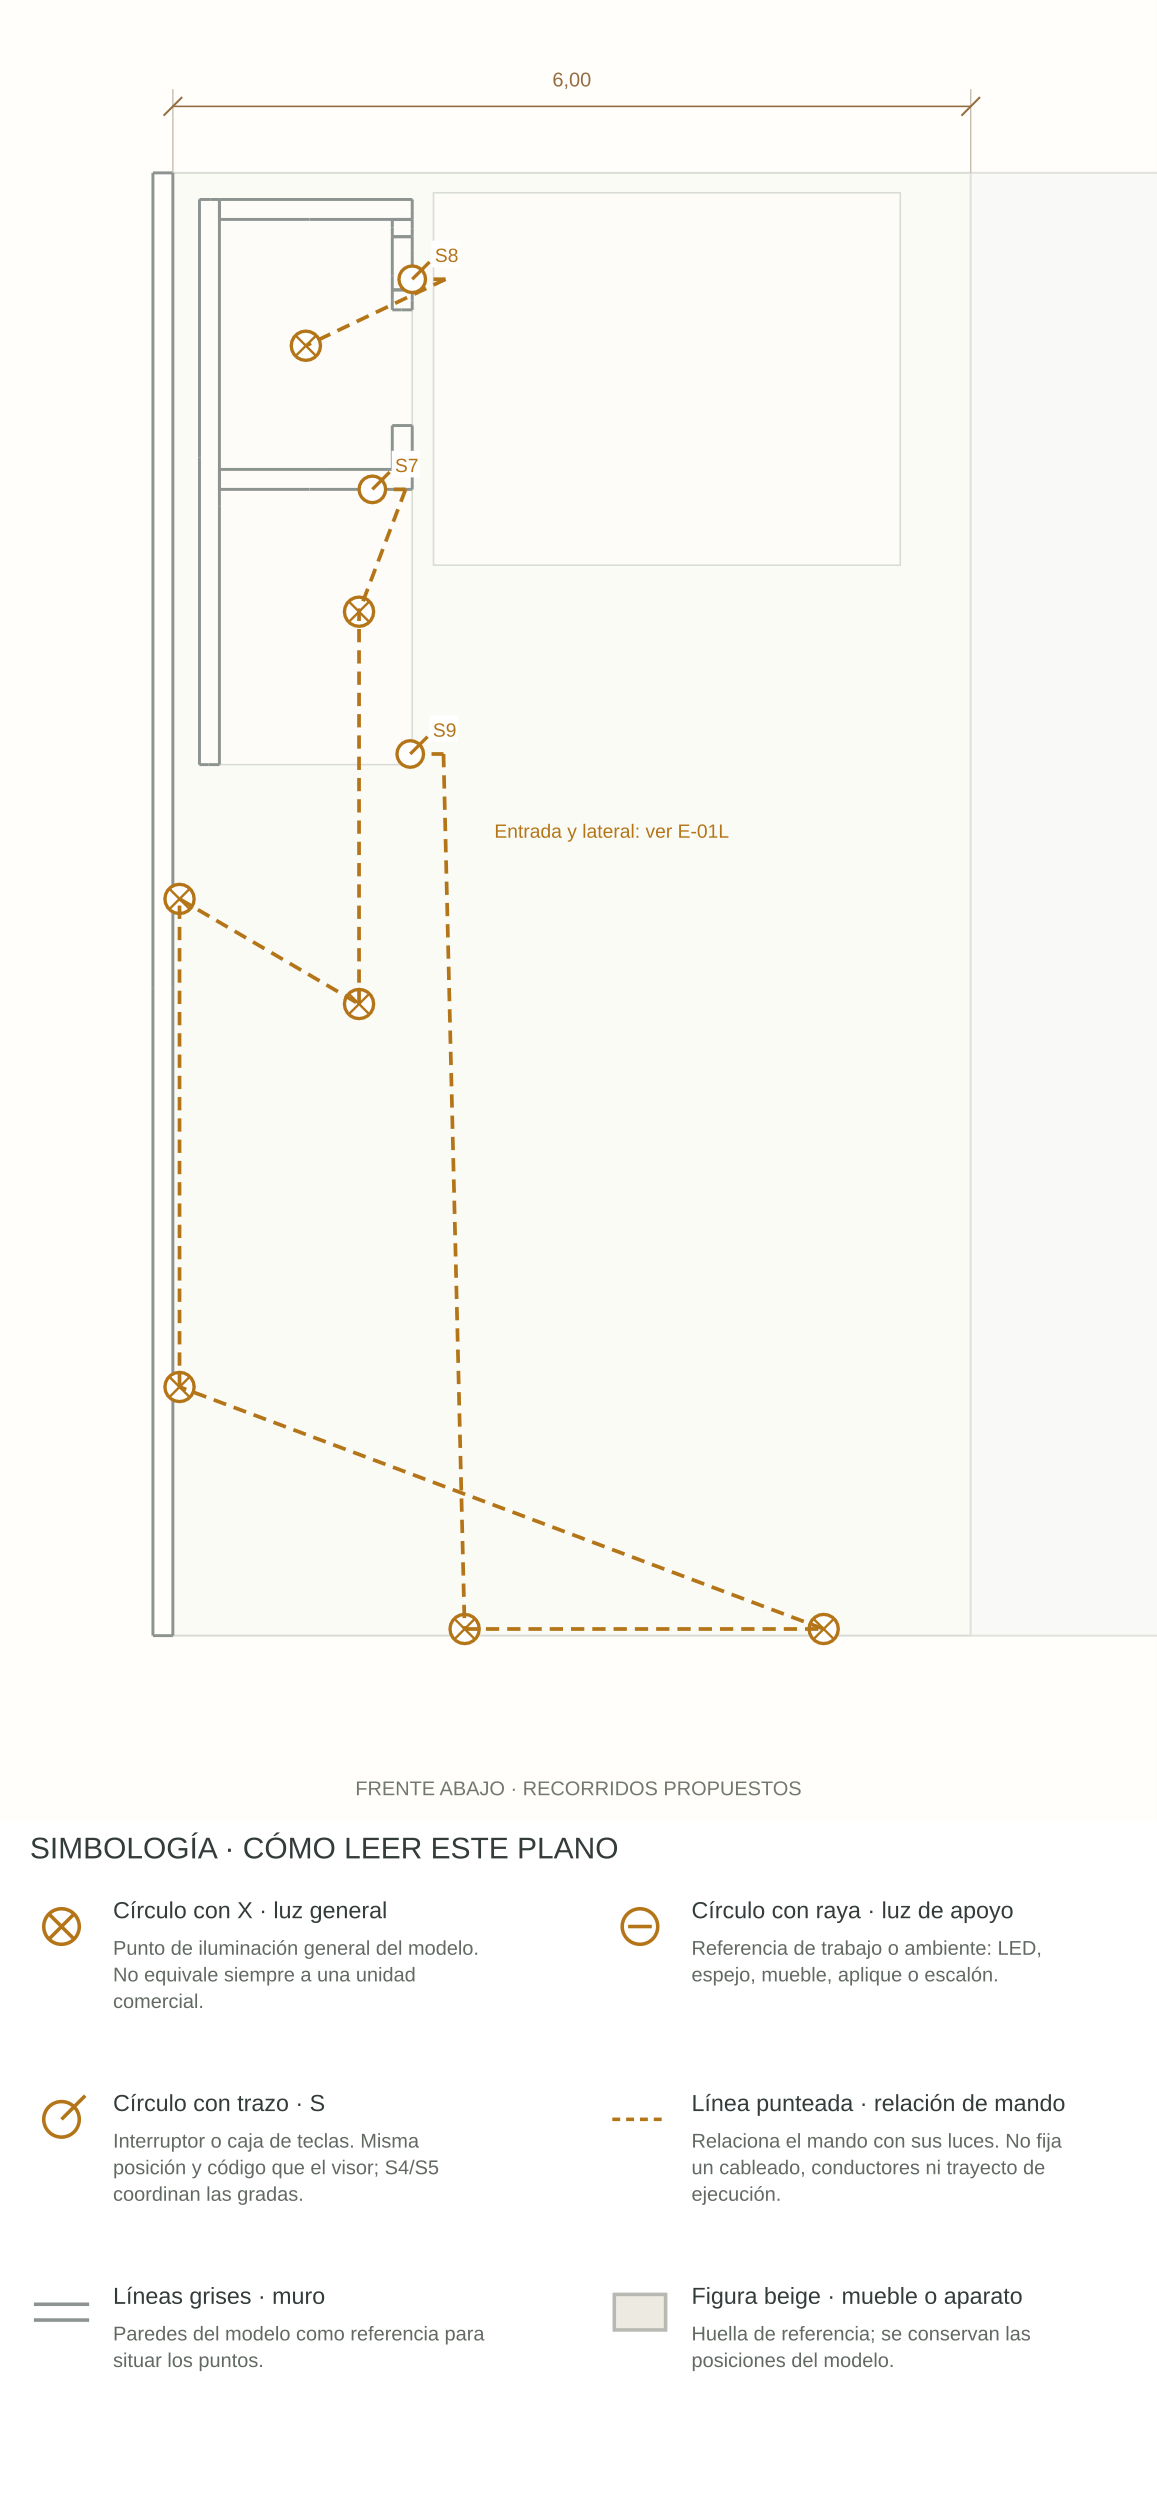
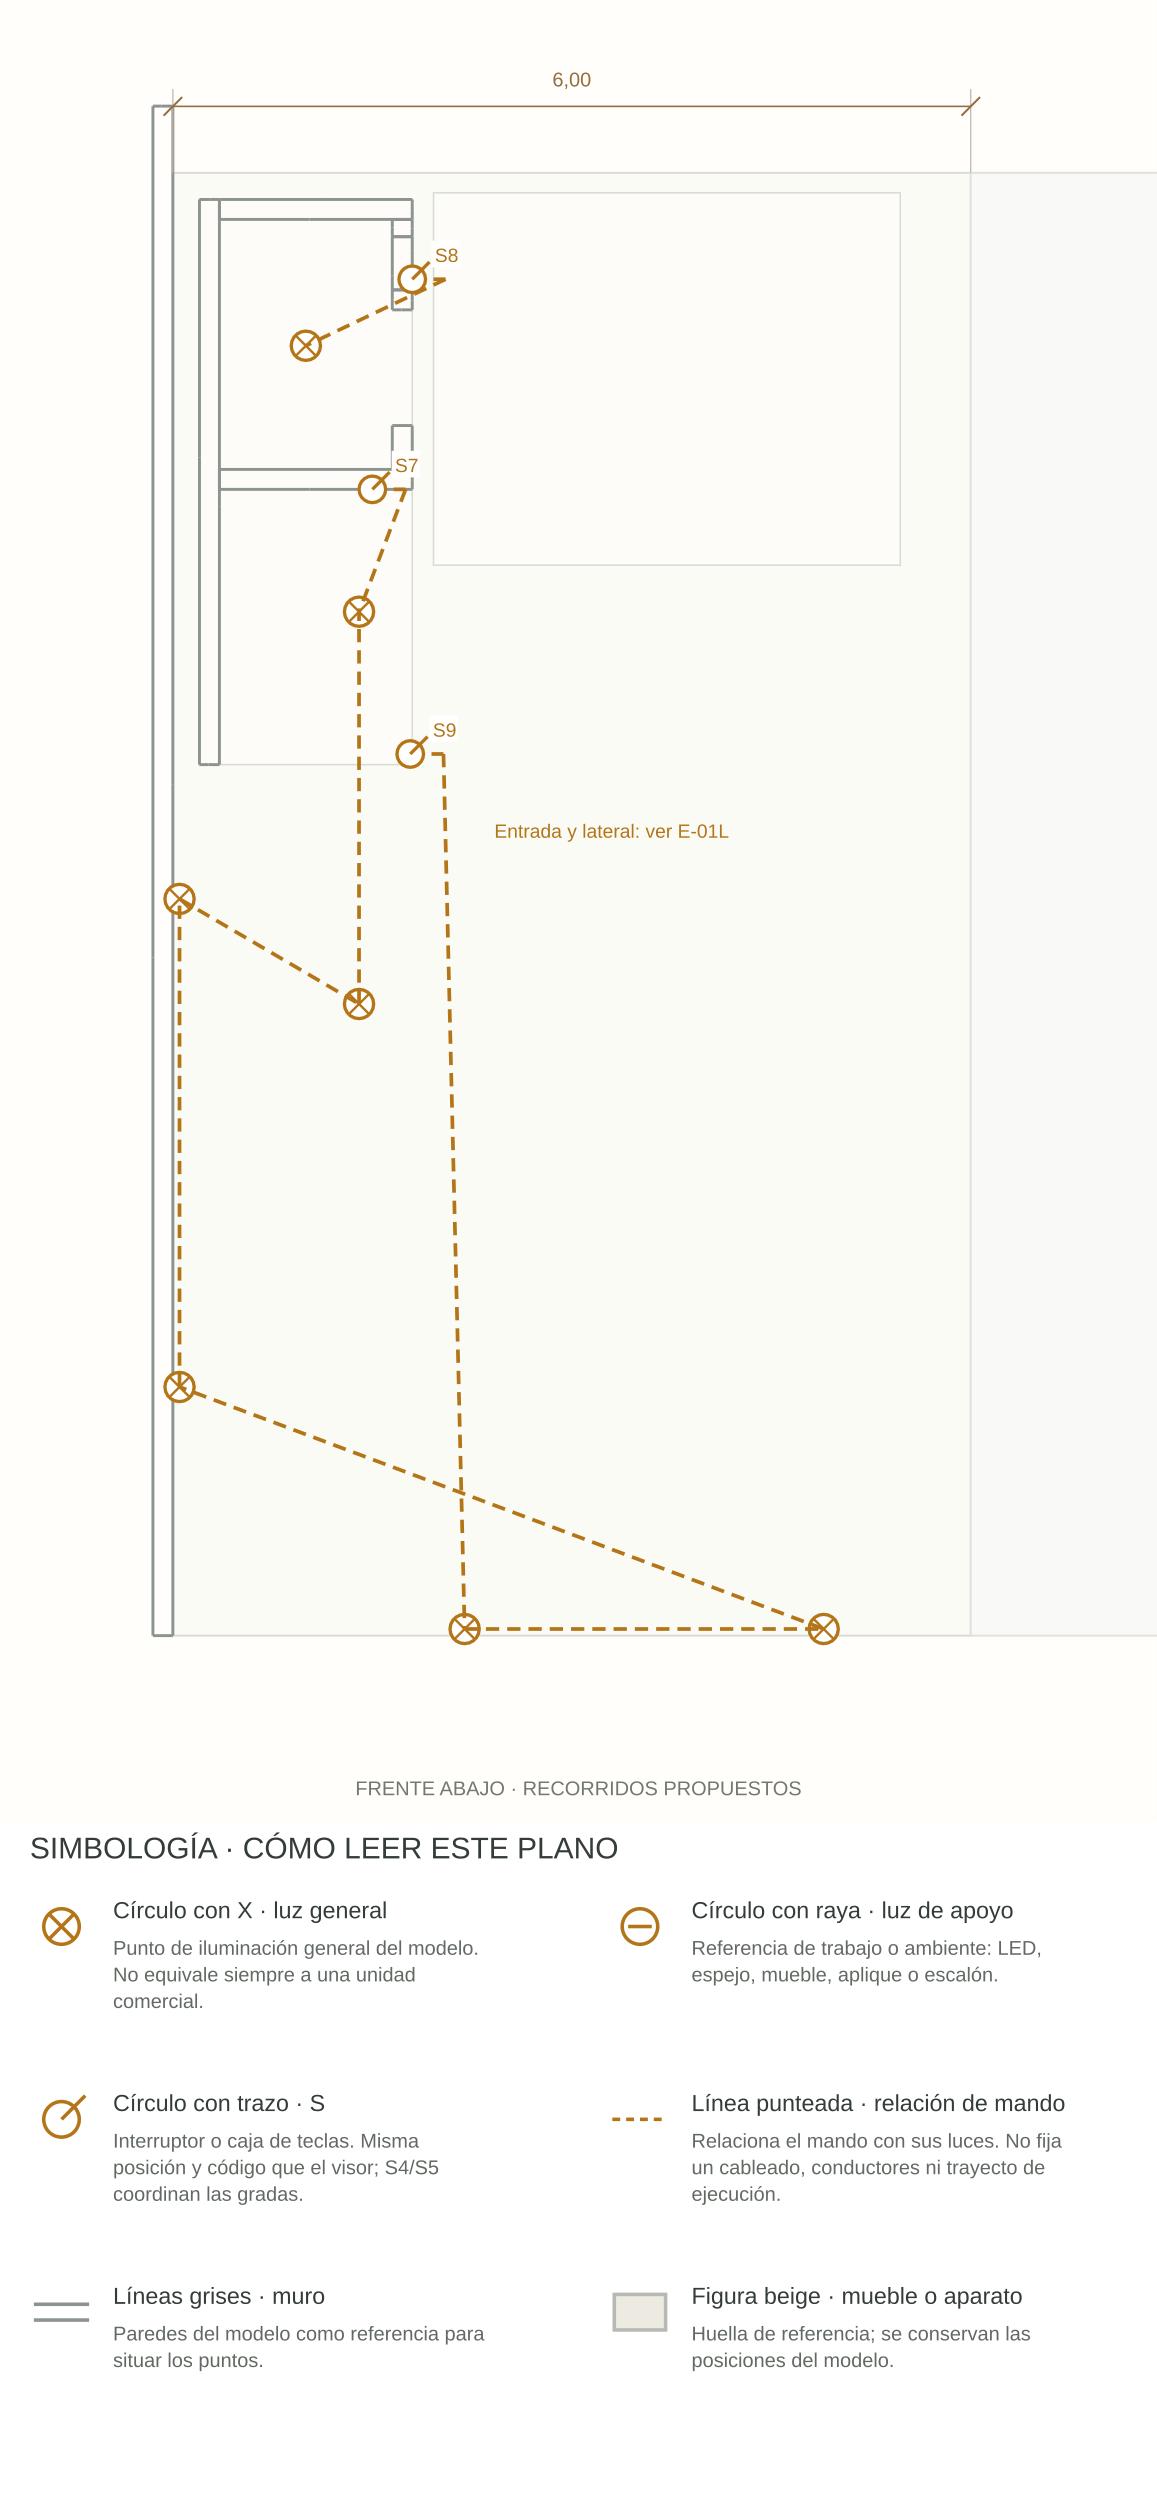
<svg xmlns="http://www.w3.org/2000/svg" viewBox="0 0 696 1504" role="img" aria-label="Iluminación y mandos · Patio">
  <rect width="100%" height="100%" fill="#fffefb" />
  <polygon points="104.0,984.0 584.0,984.0 584.0,104.0 104.0,104.0" fill="#fbfbf6" stroke="#d9dcd5" stroke-width="1.2" />
  <polygon points="584.0,984.0 824.0,984.0 824.0,104.0 584.0,104.0" fill="#f9f9f7" stroke="#e2e2dc" stroke-width="1.2" />
  <polygon points="120.0,460.0 248.0,460.0 248.0,120.0 120.0,120.0" fill="#fdfcf8" stroke="#d9dcd5" stroke-width="0.96" />
  <polygon points="260.8,340.0 541.6,340.0 541.6,116.0 260.8,116.0" fill="#fdfcf8" stroke="#d9dcd5" stroke-width="0.96" />
  <polyline points="132.0,460.0 125.489,460.0" fill="none" stroke="#8c9390" stroke-width="1.76" />
  <polyline points="125.489,460.0 120.0,460.0" fill="none" stroke="#8c9390" stroke-width="1.76" />
  <polyline points="132.0,120.0 132.0,304.491" fill="none" stroke="#8c9390" stroke-width="1.76" />
  <polyline points="132.0,304.491 132.0,460.0" fill="none" stroke="#8c9390" stroke-width="1.76" />
  <polyline points="120.0,120.0 126.523,120.0" fill="none" stroke="#8c9390" stroke-width="1.76" />
  <polyline points="126.523,120.0 132.0,120.0" fill="none" stroke="#8c9390" stroke-width="1.76" />
  <polyline points="120.0,460.0 120.0,275.187" fill="none" stroke="#8c9390" stroke-width="1.76" />
  <polyline points="120.0,275.187 120.0,120.0" fill="none" stroke="#8c9390" stroke-width="1.76" />
  <polyline points="248.0,294.4 186.144,294.4" fill="none" stroke="#8c9390" stroke-width="1.76" />
  <polyline points="186.144,294.4 132.0,294.4" fill="none" stroke="#8c9390" stroke-width="1.76" />
  <polyline points="248.0,282.4 248.0,288.799" fill="none" stroke="#8c9390" stroke-width="1.76" />
  <polyline points="248.0,288.799 248.0,294.4" fill="none" stroke="#8c9390" stroke-width="1.76" />
  <polyline points="132.0,282.4 194.944,282.4" fill="none" stroke="#8c9390" stroke-width="1.76" />
  <polyline points="194.944,282.4 248.0,282.4" fill="none" stroke="#8c9390" stroke-width="1.76" />
  <polyline points="132.0,294.4 132.0,287.889" fill="none" stroke="#8c9390" stroke-width="1.76" />
  <polyline points="132.0,287.889 132.0,282.4" fill="none" stroke="#8c9390" stroke-width="1.76" />
  <polyline points="248.0,132.0 186.144,132.0" fill="none" stroke="#8c9390" stroke-width="1.76" />
  <polyline points="186.144,132.0 132.0,132.0" fill="none" stroke="#8c9390" stroke-width="1.76" />
  <polyline points="248.0,120.0 248.0,126.399" fill="none" stroke="#8c9390" stroke-width="1.76" />
  <polyline points="248.0,126.399 248.0,132.0" fill="none" stroke="#8c9390" stroke-width="1.76" />
  <polyline points="132.0,120.0 194.944,120.0" fill="none" stroke="#8c9390" stroke-width="1.76" />
  <polyline points="194.944,120.0 248.0,120.0" fill="none" stroke="#8c9390" stroke-width="1.76" />
  <polyline points="132.0,132.0 132.0,125.489" fill="none" stroke="#8c9390" stroke-width="1.76" />
  <polyline points="132.0,125.489 132.0,120.0" fill="none" stroke="#8c9390" stroke-width="1.76" />
  <polyline points="248.0,282.4 241.601,282.4" fill="none" stroke="#8c9390" stroke-width="1.76" />
  <polyline points="241.601,282.4 236.0,282.4" fill="none" stroke="#8c9390" stroke-width="1.76" />
  <polyline points="248.0,256.0 248.0,270.078" fill="none" stroke="#8c9390" stroke-width="1.76" />
  <polyline points="248.0,270.078 248.0,282.4" fill="none" stroke="#8c9390" stroke-width="1.76" />
  <polyline points="236.0,256.0 242.411,256.0" fill="none" stroke="#8c9390" stroke-width="1.76" />
  <polyline points="242.411,256.0 248.0,256.0" fill="none" stroke="#8c9390" stroke-width="1.76" />
  <polyline points="236.0,282.4 236.0,268.296" fill="none" stroke="#8c9390" stroke-width="1.76" />
  <polyline points="236.0,268.296 236.0,256.0" fill="none" stroke="#8c9390" stroke-width="1.76" />
  <polyline points="248.0,186.4 241.601,186.4" fill="none" stroke="#8c9390" stroke-width="1.76" />
  <polyline points="241.601,186.4 236.0,186.4" fill="none" stroke="#8c9390" stroke-width="1.76" />
  <polyline points="248.0,174.4 248.0,180.799" fill="none" stroke="#8c9390" stroke-width="1.76" />
  <polyline points="248.0,180.799 248.0,186.4" fill="none" stroke="#8c9390" stroke-width="1.76" />
  <polyline points="236.0,174.4 242.411,174.4" fill="none" stroke="#8c9390" stroke-width="1.76" />
  <polyline points="242.411,174.4 248.0,174.4" fill="none" stroke="#8c9390" stroke-width="1.76" />
  <polyline points="236.0,186.4 236.0,179.989" fill="none" stroke="#8c9390" stroke-width="1.76" />
  <polyline points="236.0,179.989 236.0,174.4" fill="none" stroke="#8c9390" stroke-width="1.76" />
  <polyline points="248.0,142.4 241.601,142.4" fill="none" stroke="#8c9390" stroke-width="1.76" />
  <polyline points="241.601,142.4 236.0,142.4" fill="none" stroke="#8c9390" stroke-width="1.76" />
  <polyline points="248.0,132.0 248.0,137.546" fill="none" stroke="#8c9390" stroke-width="1.76" />
  <polyline points="248.0,137.546 248.0,142.4" fill="none" stroke="#8c9390" stroke-width="1.76" />
  <polyline points="236.0,132.0 242.411,132.0" fill="none" stroke="#8c9390" stroke-width="1.76" />
  <polyline points="242.411,132.0 248.0,132.0" fill="none" stroke="#8c9390" stroke-width="1.76" />
  <polyline points="236.0,142.4 236.0,136.844" fill="none" stroke="#8c9390" stroke-width="1.76" />
  <polyline points="236.0,136.844 236.0,132.0" fill="none" stroke="#8c9390" stroke-width="1.76" />
  <polyline points="248.0,174.4 244.8,174.4" fill="none" stroke="#8c9390" stroke-width="1.76" />
  <polyline points="244.8,174.4 236.0,174.4" fill="none" stroke="#8c9390" stroke-width="1.76" />
  <polyline points="248.0,142.4 248.0,150.933" fill="none" stroke="#8c9390" stroke-width="1.76" />
  <polyline points="248.0,150.933 248.0,174.4" fill="none" stroke="#8c9390" stroke-width="1.76" />
  <polyline points="236.0,142.4 239.2,142.4" fill="none" stroke="#8c9390" stroke-width="1.76" />
  <polyline points="239.2,142.4 248.0,142.4" fill="none" stroke="#8c9390" stroke-width="1.76" />
  <polyline points="236.0,174.4 236.0,165.867" fill="none" stroke="#8c9390" stroke-width="1.76" />
  <polyline points="236.0,165.867 236.0,142.4" fill="none" stroke="#8c9390" stroke-width="1.76" />
-   <polyline points="92.0,984.0 92.0,593.867" fill="none" stroke="#8c9390" stroke-width="1.76" />
-   <polyline points="92.0,593.867 92.0,104.0" fill="none" stroke="#8c9390" stroke-width="1.76" />
-   <polyline points="104.0,984.0 104.0,593.867" fill="none" stroke="#8c9390" stroke-width="1.76" />
-   <polyline points="104.0,593.867 104.0,104.0" fill="none" stroke="#8c9390" stroke-width="1.76" />
  <polyline points="104.0,984.0 98.68,984.0" fill="none" stroke="#8c9390" stroke-width="1.76" />
  <polyline points="98.68,984.0 92.0,984.0" fill="none" stroke="#8c9390" stroke-width="1.76" />
-   <polyline points="104.0,104.0 98.68,104.0" fill="none" stroke="#8c9390" stroke-width="1.76" />
-   <polyline points="98.68,104.0 92.0,104.0" fill="none" stroke="#8c9390" stroke-width="1.76" />
+   <polyline points="104.0,63.84 104.0,471.778" fill="none" stroke="#8c9390" stroke-width="1.76" />
+   <polyline points="104.0,471.778 104.0,984.0" fill="none" stroke="#8c9390" stroke-width="1.76" />
+   <polyline points="92.0,63.84 97.32,63.84" fill="none" stroke="#8c9390" stroke-width="1.76" />
+   <polyline points="97.32,63.84 104.0,63.84" fill="none" stroke="#8c9390" stroke-width="1.76" />
+   <polyline points="92.0,984.0 92.0,576.062" fill="none" stroke="#8c9390" stroke-width="1.76" />
+   <polyline points="92.0,576.062 92.0,63.84" fill="none" stroke="#8c9390" stroke-width="1.76" />
  <polyline points="104.0,104.0 104.0,53.6" fill="none" stroke="#bdb3a4" stroke-width="0.72" data-plan-dimensions="true" />
  <polyline points="584.0,104.0 584.0,53.6" fill="none" stroke="#bdb3a4" stroke-width="0.72" data-plan-dimensions="true" />
  <polyline points="104.0,64.0 584.0,64.0" fill="none" stroke="#936c40" stroke-width="0.96" data-plan-dimensions="true" />
  <polyline points="98.4,69.6 109.6,58.4" fill="none" stroke="#936c40" stroke-width="1.2" data-plan-dimensions="true" />
  <polyline points="578.4,69.6 589.6,58.4" fill="none" stroke="#936c40" stroke-width="1.2" data-plan-dimensions="true" />
  <text x="344.0" y="52.0" font-family="Arial,sans-serif" font-size="12.0" fill="#936c40" text-anchor="middle" data-plan-dimensions="true">6,00</text>
  <text x="348.0" y="1080.0" font-family="Arial,sans-serif" font-size="12.0" fill="#72786f" text-anchor="middle">FRENTE ABAJO · RECORRIDOS PROPUESTOS</text>
  <polygon points="288.32,980.0 287.889,977.281 286.639,974.827 284.693,972.881 282.239,971.631 279.52,971.2 276.801,971.631 274.347,972.881 272.401,974.827 271.151,977.281 270.72,980.0 271.151,982.719 272.401,985.173 274.347,987.119 276.801,988.369 279.52,988.8 282.239,988.369 284.693,987.119 286.639,985.173 287.889,982.719" fill="#ffffff" stroke="#b47518" stroke-width="2.0" />
  <polyline points="273.12,986.4 285.92,973.6" fill="none" stroke="#b47518" stroke-width="1.44" />
  <polyline points="273.12,973.6 285.92,986.4" fill="none" stroke="#b47518" stroke-width="1.44" />
  <polygon points="504.32,980.0 503.889,977.281 502.639,974.827 500.693,972.881 498.239,971.631 495.52,971.2 492.801,971.631 490.347,972.881 488.401,974.827 487.151,977.281 486.72,980.0 487.151,982.719 488.401,985.173 490.347,987.119 492.801,988.369 495.52,988.8 498.239,988.369 500.693,987.119 502.639,985.173 503.889,982.719" fill="#ffffff" stroke="#b47518" stroke-width="2.0" />
  <polyline points="489.12,986.4 501.92,973.6" fill="none" stroke="#b47518" stroke-width="1.44" />
  <polyline points="489.12,973.6 501.92,986.4" fill="none" stroke="#b47518" stroke-width="1.44" />
  <polygon points="116.8,834.4 116.369,831.681 115.119,829.227 113.173,827.281 110.719,826.031 108.0,825.6 105.281,826.031 102.827,827.281 100.881,829.227 99.631,831.681 99.2,834.4 99.631,837.119 100.881,839.573 102.827,841.519 105.281,842.769 108.0,843.2 110.719,842.769 113.173,841.519 115.119,839.573 116.369,837.119" fill="#ffffff" stroke="#b47518" stroke-width="2.0" />
  <polyline points="101.6,840.8 114.4,828.0" fill="none" stroke="#b47518" stroke-width="1.44" />
  <polyline points="101.6,828.0 114.4,840.8" fill="none" stroke="#b47518" stroke-width="1.44" />
  <polygon points="116.8,540.8 116.369,538.081 115.119,535.627 113.173,533.681 110.719,532.431 108.0,532.0 105.281,532.431 102.827,533.681 100.881,535.627 99.631,538.081 99.2,540.8 99.631,543.519 100.881,545.973 102.827,547.919 105.281,549.169 108.0,549.6 110.719,549.169 113.173,547.919 115.119,545.973 116.369,543.519" fill="#ffffff" stroke="#b47518" stroke-width="2.0" />
  <polyline points="101.6,547.2 114.4,534.4" fill="none" stroke="#b47518" stroke-width="1.44" />
  <polyline points="101.6,534.4 114.4,547.2" fill="none" stroke="#b47518" stroke-width="1.44" />
  <polygon points="224.8,604.0 224.369,601.281 223.119,598.827 221.173,596.881 218.719,595.631 216.0,595.2 213.281,595.631 210.827,596.881 208.881,598.827 207.631,601.281 207.2,604.0 207.631,606.719 208.881,609.173 210.827,611.119 213.281,612.369 216.0,612.8 218.719,612.369 221.173,611.119 223.119,609.173 224.369,606.719" fill="#ffffff" stroke="#b47518" stroke-width="2.0" />
  <polyline points="209.6,610.4 222.4,597.6" fill="none" stroke="#b47518" stroke-width="1.44" />
  <polyline points="209.6,597.6 222.4,610.4" fill="none" stroke="#b47518" stroke-width="1.44" />
  <polygon points="224.8,368.0 224.369,365.281 223.119,362.827 221.173,360.881 218.719,359.631 216.0,359.2 213.281,359.631 210.827,360.881 208.881,362.827 207.631,365.281 207.2,368.0 207.631,370.719 208.881,373.173 210.827,375.119 213.281,376.369 216.0,376.8 218.719,376.369 221.173,375.119 223.119,373.173 224.369,370.719" fill="#ffffff" stroke="#b47518" stroke-width="2.0" />
  <polyline points="209.6,374.4 222.4,361.6" fill="none" stroke="#b47518" stroke-width="1.44" />
  <polyline points="209.6,361.6 222.4,374.4" fill="none" stroke="#b47518" stroke-width="1.44" />
  <polygon points="192.8,208.0 192.369,205.281 191.119,202.827 189.173,200.881 186.719,199.631 184.0,199.2 181.281,199.631 178.827,200.881 176.881,202.827 175.631,205.281 175.2,208.0 175.631,210.719 176.881,213.173 178.827,215.119 181.281,216.369 184.0,216.8 186.719,216.369 189.173,215.119 191.119,213.173 192.369,210.719" fill="#ffffff" stroke="#b47518" stroke-width="2.0" />
  <polyline points="177.6,214.4 190.4,201.6" fill="none" stroke="#b47518" stroke-width="1.44" />
  <polyline points="177.6,201.6 190.4,214.4" fill="none" stroke="#b47518" stroke-width="1.44" />
  <polyline points="224.0,294.4 244.0,294.4" fill="none" stroke="#b47518" stroke-width="2.24" stroke-dasharray="8.0 4.8" />
  <polyline points="244.0,294.4 216.0,368.0" fill="none" stroke="#b47518" stroke-width="2.24" stroke-dasharray="8.0 4.8" />
  <polyline points="248.0,168.0 268.0,168.0" fill="none" stroke="#b47518" stroke-width="2.24" stroke-dasharray="8.0 4.8" />
  <polyline points="268.0,168.0 184.0,208.0" fill="none" stroke="#b47518" stroke-width="2.24" stroke-dasharray="8.0 4.8" />
  <polyline points="246.8,453.6 266.8,453.6" fill="none" stroke="#b47518" stroke-width="2.24" stroke-dasharray="8.0 4.8" />
  <polyline points="266.8,453.6 279.52,980.0" fill="none" stroke="#b47518" stroke-width="2.24" stroke-dasharray="8.0 4.8" />
  <polyline points="279.52,980.0 495.52,980.0" fill="none" stroke="#b47518" stroke-width="2.24" stroke-dasharray="8.0 4.8" />
  <polyline points="495.52,980.0 108.0,834.4" fill="none" stroke="#b47518" stroke-width="2.24" stroke-dasharray="8.0 4.8" />
  <polyline points="108.0,834.4 108.0,540.8" fill="none" stroke="#b47518" stroke-width="2.24" stroke-dasharray="8.0 4.8" />
  <polyline points="108.0,540.8 216.0,604.0" fill="none" stroke="#b47518" stroke-width="2.24" stroke-dasharray="8.0 4.8" />
  <polyline points="216.0,604.0 216.0,368.0" fill="none" stroke="#b47518" stroke-width="2.24" stroke-dasharray="8.0 4.8" />
  <polygon points="232.0,294.4 231.608,291.928 230.472,289.698 228.702,287.928 226.472,286.792 224.0,286.4 221.528,286.792 219.298,287.928 217.528,289.698 216.392,291.928 216.0,294.4 216.392,296.872 217.528,299.102 219.298,300.872 221.528,302.008 224.0,302.4 226.472,302.008 228.702,300.872 230.472,299.102 231.608,296.872" fill="#ffffff" stroke="#b47518" stroke-width="2.0" />
  <polyline points="224.0,294.4 234.4,284.0" fill="none" stroke="#b47518" stroke-width="2.0" />
  <polygon points="235.6,287.2 252.592,287.2 252.592,271.2 235.6,271.2" fill="#ffffff" stroke="none" stroke-width="0" />
  <text x="237.6" y="284.0" font-family="Arial,sans-serif" font-size="11.6" fill="#b47518" text-anchor="start">S7</text>
  <polygon points="256.0,168.0 255.608,165.528 254.472,163.298 252.702,161.528 250.472,160.392 248.0,160.0 245.528,160.392 243.298,161.528 241.528,163.298 240.392,165.528 240.0,168.0 240.392,170.472 241.528,172.702 243.298,174.472 245.528,175.608 248.0,176.0 250.472,175.608 252.702,174.472 254.472,172.702 255.608,170.472" fill="#ffffff" stroke="#b47518" stroke-width="2.0" />
  <polyline points="248.0,168.0 258.4,157.6" fill="none" stroke="#b47518" stroke-width="2.0" />
  <polygon points="259.6,160.8 276.592,160.8 276.592,144.8 259.6,144.8" fill="#ffffff" stroke="none" stroke-width="0" />
  <text x="261.6" y="157.6" font-family="Arial,sans-serif" font-size="11.6" fill="#b47518" text-anchor="start">S8</text>
  <polygon points="254.8,453.6 254.408,451.128 253.272,448.898 251.502,447.128 249.272,445.992 246.8,445.6 244.328,445.992 242.098,447.128 240.328,448.898 239.192,451.128 238.8,453.6 239.192,456.072 240.328,458.302 242.098,460.072 244.328,461.208 246.8,461.6 249.272,461.208 251.502,460.072 253.272,458.302 254.408,456.072" fill="#ffffff" stroke="#b47518" stroke-width="2.0" />
  <polyline points="246.8,453.6 257.2,443.2" fill="none" stroke="#b47518" stroke-width="2.0" />
  <polygon points="258.4,446.4 275.392,446.4 275.392,430.4 258.4,430.4" fill="#ffffff" stroke="none" stroke-width="0" />
  <text x="260.4" y="443.2" font-family="Arial,sans-serif" font-size="11.6" fill="#b47518" text-anchor="start">S9</text>
  <text x="368.0" y="504.0" font-family="Arial,sans-serif" font-size="11.6" fill="#b47518" text-anchor="middle">Entrada y lateral: ver E-01L</text>
  <g data-symbol-legend="true">
    <rect x="0" y="1096.0" width="696" height="408" fill="#ffffff" />
    <text x="18" y="1118.0" font-family="Arial,sans-serif" font-size="18" fill="#343c3b">SIMBOLOGÍA · CÓMO LEER ESTE PLANO</text>
    <svg viewBox="0 0 32 32" role="img" aria-label="Círculo con X · luz general" x="18.0" y="1140.0" width="38" height="38">
      <circle cx="16" cy="16" r="9" fill="white" stroke="#b47518" stroke-width="1.8" />
      <polyline points="10,10 22,22" fill="none" stroke="#b47518" stroke-width="1.8" />
      <polyline points="10,22 22,10" fill="none" stroke="#b47518" stroke-width="1.8" />
    </svg>
    <text x="68.0" y="1154.0" font-family="Arial,sans-serif" font-size="14" fill="#343c3b">Círculo con X · luz general</text>
    <text x="68.0" y="1176.0" font-family="Arial,sans-serif" font-size="12" fill="#626962">Punto de iluminación general del modelo.</text>
    <text x="68.0" y="1192.0" font-family="Arial,sans-serif" font-size="12" fill="#626962">No equivale siempre a una unidad</text>
    <text x="68.0" y="1208.0" font-family="Arial,sans-serif" font-size="12" fill="#626962">comercial.</text>
    <svg viewBox="0 0 32 32" role="img" aria-label="Círculo con raya · luz de apoyo" x="366" y="1140.0" width="38" height="38">
      <circle cx="16" cy="16" r="9" fill="white" stroke="#b47518" stroke-width="1.8" />
      <polyline points="10,16 22,16" fill="none" stroke="#b47518" stroke-width="1.8" />
    </svg>
    <text x="416" y="1154.0" font-family="Arial,sans-serif" font-size="14" fill="#343c3b">Círculo con raya · luz de apoyo</text>
    <text x="416" y="1176.0" font-family="Arial,sans-serif" font-size="12" fill="#626962">Referencia de trabajo o ambiente: LED,</text>
    <text x="416" y="1192.0" font-family="Arial,sans-serif" font-size="12" fill="#626962">espejo, mueble, aplique o escalón.</text>
    <svg viewBox="0 0 32 32" role="img" aria-label="Círculo con trazo · S" x="18.0" y="1256.0" width="38" height="38">
      <circle cx="16" cy="16" r="9" fill="white" stroke="#b47518" stroke-width="1.8" />
      <polyline points="16,16 28,4" fill="none" stroke="#b47518" stroke-width="1.8" />
    </svg>
    <text x="68.0" y="1270.0" font-family="Arial,sans-serif" font-size="14" fill="#343c3b">Círculo con trazo · S</text>
    <text x="68.0" y="1292.0" font-family="Arial,sans-serif" font-size="12" fill="#626962">Interruptor o caja de teclas. Misma</text>
    <text x="68.0" y="1308.0" font-family="Arial,sans-serif" font-size="12" fill="#626962">posición y código que el visor; S4/S5</text>
    <text x="68.0" y="1324.0" font-family="Arial,sans-serif" font-size="12" fill="#626962">coordinan las gradas.</text>
    <svg viewBox="0 0 32 32" role="img" aria-label="Línea punteada · relación de mando" x="366" y="1256.0" width="38" height="38">
      <polyline points="2,16 30,16" fill="none" stroke="#b47518" stroke-width="1.8" stroke-dasharray="4 3" />
    </svg>
    <text x="416" y="1270.0" font-family="Arial,sans-serif" font-size="14" fill="#343c3b">Línea punteada · relación de mando</text>
    <text x="416" y="1292.0" font-family="Arial,sans-serif" font-size="12" fill="#626962">Relaciona el mando con sus luces. No fija</text>
    <text x="416" y="1308.0" font-family="Arial,sans-serif" font-size="12" fill="#626962">un cableado, conductores ni trayecto de</text>
    <text x="416" y="1324.0" font-family="Arial,sans-serif" font-size="12" fill="#626962">ejecución.</text>
    <svg viewBox="0 0 32 32" role="img" aria-label="Líneas grises · muro" x="18.0" y="1372.0" width="38" height="38">
      <polyline points="2,12 30,12" fill="none" stroke="#8c9390" stroke-width="1.8" />
      <polyline points="2,20 30,20" fill="none" stroke="#8c9390" stroke-width="1.8" />
    </svg>
    <text x="68.0" y="1386.0" font-family="Arial,sans-serif" font-size="14" fill="#343c3b">Líneas grises · muro</text>
    <text x="68.0" y="1408.0" font-family="Arial,sans-serif" font-size="12" fill="#626962">Paredes del modelo como referencia para</text>
    <text x="68.0" y="1424.0" font-family="Arial,sans-serif" font-size="12" fill="#626962">situar los puntos.</text>
    <svg viewBox="0 0 32 32" role="img" aria-label="Figura beige · mueble o aparato" x="366" y="1372.0" width="38" height="38">
      <rect x="3" y="7" width="26" height="18" fill="#edeae2" stroke="#b8b9b3" stroke-width="1.8" />
    </svg>
    <text x="416" y="1386.0" font-family="Arial,sans-serif" font-size="14" fill="#343c3b">Figura beige · mueble o aparato</text>
    <text x="416" y="1408.0" font-family="Arial,sans-serif" font-size="12" fill="#626962">Huella de referencia; se conservan las</text>
    <text x="416" y="1424.0" font-family="Arial,sans-serif" font-size="12" fill="#626962">posiciones del modelo.</text>
  </g>
</svg>
